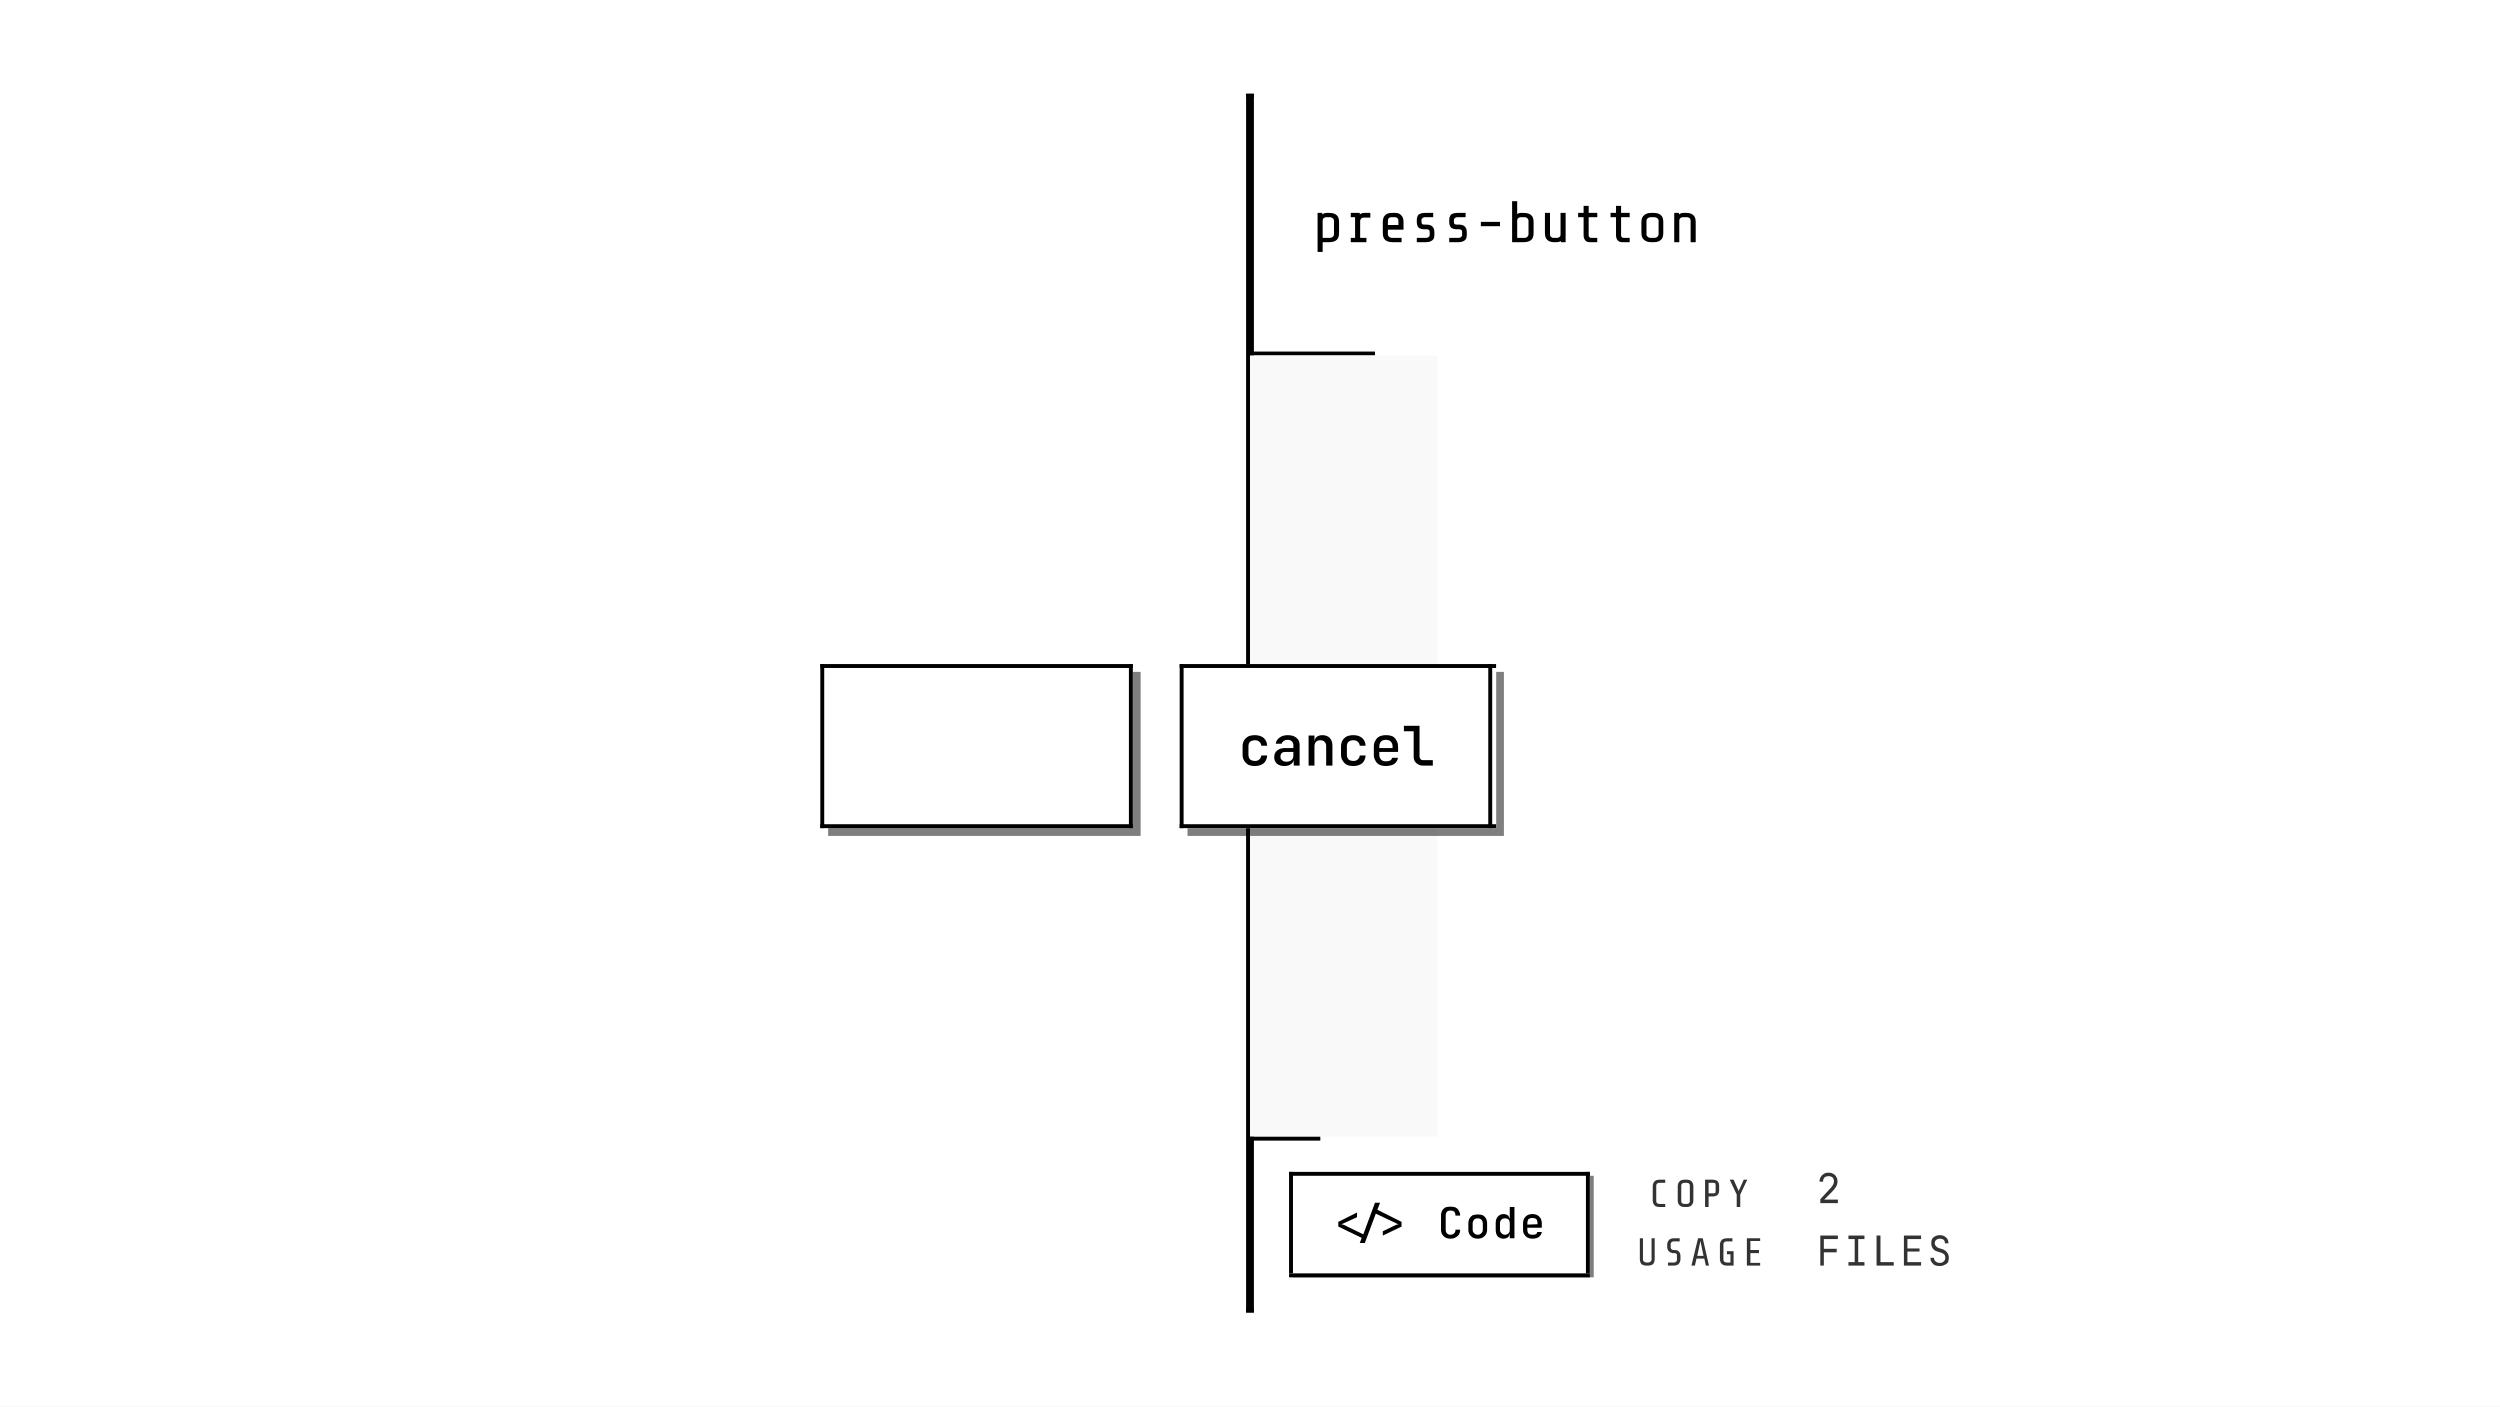
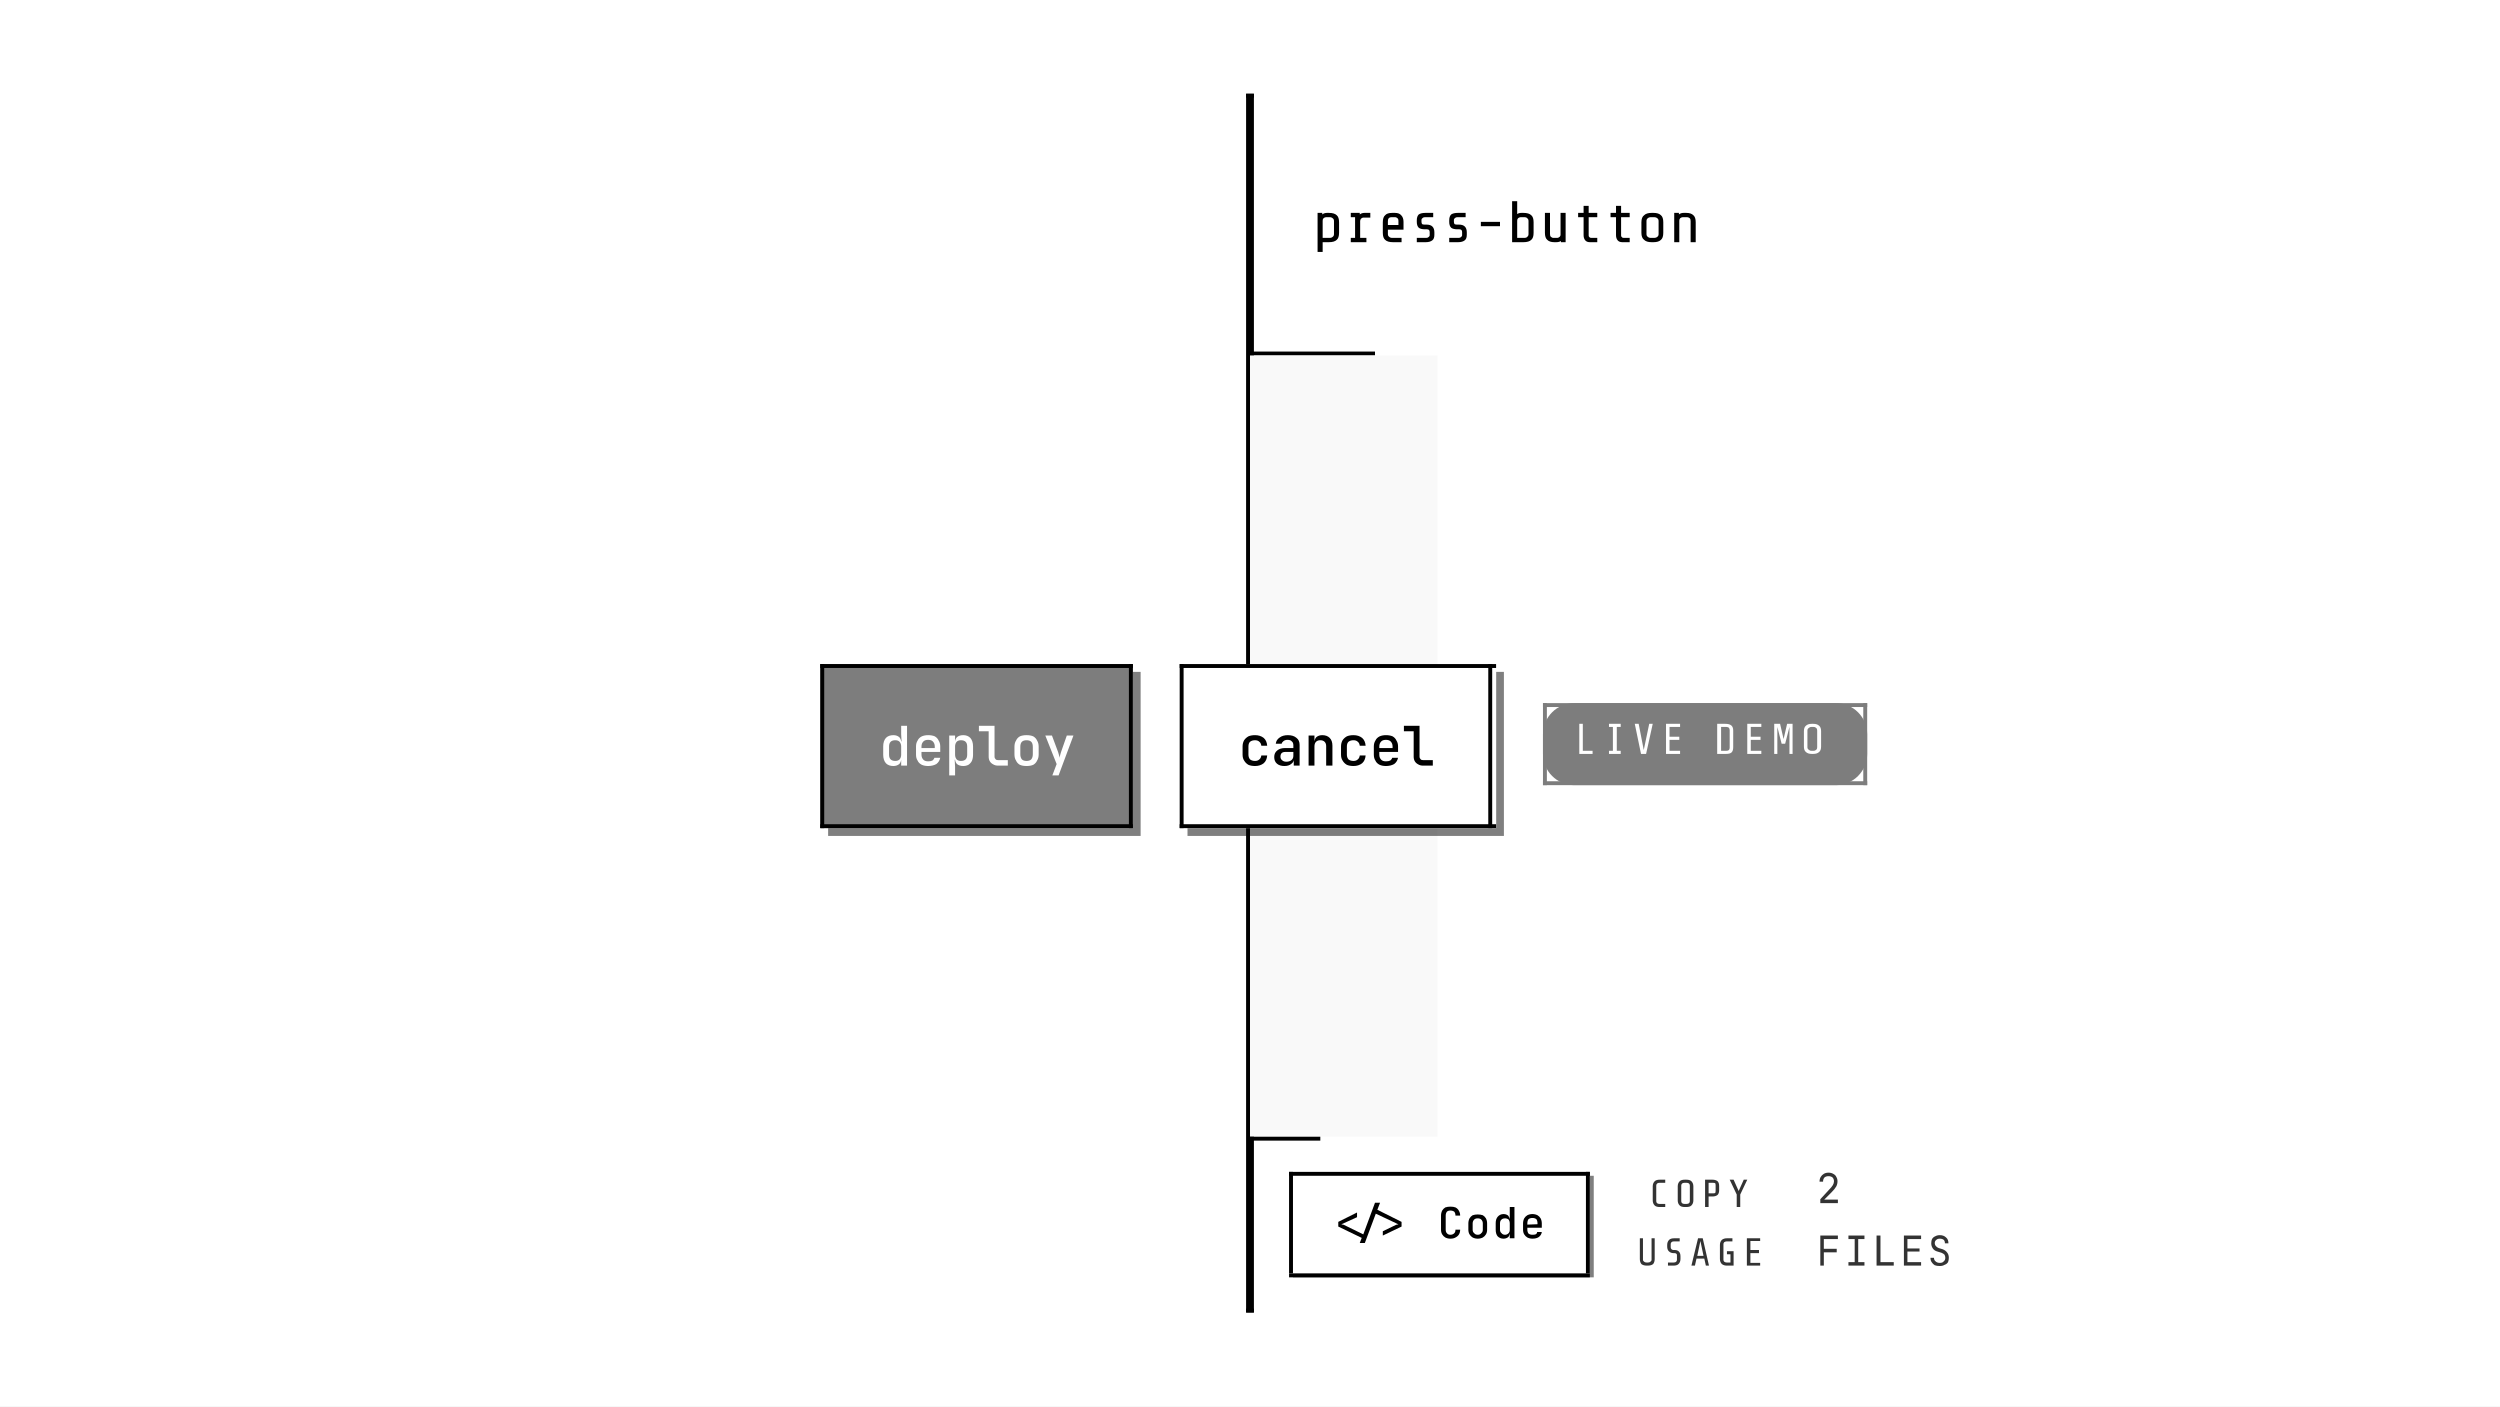
<svg xmlns="http://www.w3.org/2000/svg" width="640" height="360" viewBox="0 0 640 360">
  <mask id="satori_om-id">
    <rect x="0" y="0" width="640" height="360" fill="#fff" />
  </mask>
  <rect x="0" y="0" width="640" height="360" fill="rgba(255,255,255,1)" />
  <mask id="satori_om-id-0">
    <rect x="0" y="0" width="640" height="360" fill="#fff" />
  </mask>
  <mask id="satori_om-id-0-0">
    <rect x="0" y="0" width="640" height="360" fill="#fff" />
  </mask>
  <rect x="0" y="0" width="640" height="360" fill="rgba(255,255,255,1)" />
  <mask id="satori_om-id-0-1">
    <rect x="0" y="0" width="640" height="0" fill="#fff" />
  </mask>
  <rect x="0" y="0" width="640" height="0" fill="rgba(0,0,0,1)" />
  <mask id="satori_om-id-0-2">
    <rect x="640" y="0" width="0" height="360" fill="#fff" />
  </mask>
  <rect x="640" y="0" width="0" height="360" fill="rgba(0,0,0,1)" />
  <mask id="satori_om-id-0-3">
    <rect x="0" y="360" width="640" height="0" fill="#fff" />
  </mask>
  <rect x="0" y="360" width="640" height="0" fill="rgba(0,0,0,1)" />
  <mask id="satori_om-id-0-4">
    <rect x="0" y="0" width="0" height="360" fill="#fff" />
  </mask>
  <rect x="0" y="0" width="0" height="360" fill="rgba(0,0,0,1)" />
  <mask id="satori_om-id-1">
    <rect x="319" y="24" width="2" height="312" fill="#fff" />
  </mask>
  <mask id="satori_om-id-1-0">
    <rect x="319" y="24" width="2" height="312" fill="#fff" />
  </mask>
  <rect x="319" y="24" width="2" height="312" fill="rgba(255,255,255,1)" />
  <mask id="satori_om-id-1-1">
    <rect x="319" y="24" width="2" height="1" fill="#fff" />
  </mask>
  <rect x="319" y="24" width="2" height="1" fill="rgba(0,0,0,1)" />
  <mask id="satori_om-id-1-2">
    <rect x="320" y="24" width="1" height="312" fill="#fff" />
  </mask>
  <rect x="320" y="24" width="1" height="312" fill="rgba(0,0,0,1)" />
  <mask id="satori_om-id-1-3">
    <rect x="319" y="335" width="2" height="1" fill="#fff" />
  </mask>
  <rect x="319" y="335" width="2" height="1" fill="rgba(0,0,0,1)" />
  <mask id="satori_om-id-1-4">
    <rect x="319" y="24" width="1" height="312" fill="#fff" />
  </mask>
  <rect x="319" y="24" width="1" height="312" fill="rgba(0,0,0,1)" />
  <mask id="satori_om-id-2">
    <rect x="320" y="25" width="32" height="66" fill="#fff" />
  </mask>
  <mask id="satori_om-id-2-0">
    <rect x="320" y="25" width="32" height="0" fill="#fff" />
  </mask>
  <rect x="320" y="25" width="32" height="0" fill="rgba(0,0,0,1)" />
  <mask id="satori_om-id-2-1">
    <rect x="352" y="25" width="0" height="66" fill="#fff" />
  </mask>
  <rect x="352" y="25" width="0" height="66" fill="rgba(0,0,0,1)" />
  <mask id="satori_om-id-2-2">
    <rect x="320" y="90" width="32" height="1" fill="#fff" />
  </mask>
  <rect x="320" y="90" width="32" height="1" fill="rgba(0,0,0,1)" />
  <mask id="satori_om-id-2-3">
    <rect x="320" y="25" width="0" height="66" fill="#fff" />
  </mask>
  <rect x="320" y="25" width="0" height="66" fill="rgba(0,0,0,1)" />
  <mask id="satori_om-id-3">
    <rect x="336" y="39" width="50" height="36" fill="#fff" />
  </mask>
  <g>
    <path fill="rgba(0,0,0,1)" d="M337.3 54.5L338.5 54.5L338.5 54.9Q339.0 54.5 339.7 54.5L339.7 54.5L340.2 54.5Q341.6 54.5 342.2 55.1Q342.8 55.6 342.8 56.9L342.8 56.9L342.8 59.6Q342.8 60.9 342.2 61.4Q341.6 62 340.2 62L340.2 62L338.6 62L338.6 64.5L337.3 64.5L337.3 54.5ZM339.6 55.6Q339.1 55.6 338.8 55.9Q338.6 56.1 338.6 56.5L338.6 56.5L338.6 60.9L340.4 60.9Q340.9 60.9 341.2 60.6Q341.5 60.4 341.5 59.9L341.5 59.9L341.5 56.6Q341.5 56.1 341.2 55.9Q340.9 55.6 340.4 55.6L340.4 55.6L339.6 55.6ZM345.8 60.9L346.9 60.9L346.9 55.6L345.8 55.6L345.8 54.5L348.1 54.5L348.1 54.9Q348.6 54.5 349.3 54.5L349.3 54.5L350.8 54.5L350.8 55.7L349.1 55.7Q348.7 55.7 348.4 56.0Q348.2 56.3 348.2 56.6L348.2 56.6L348.2 60.9L349.8 60.9L349.8 62L345.8 62L345.8 60.9ZM356.6 62Q355.2 62 354.6 61.4Q354.0 60.9 354.0 59.6L354.0 59.6L354.0 56.9Q354.0 55.6 354.6 55.1Q355.1 54.5 356.4 54.5L356.4 54.5L357.1 54.5Q358.2 54.5 358.7 55.1Q359.3 55.7 359.3 56.8L359.3 56.8L359.3 58.8L355.3 58.8L355.3 59.9Q355.3 60.4 355.6 60.6Q355.9 60.9 356.4 60.9L356.4 60.9L358.8 60.9L358.8 62L356.6 62ZM358.0 57.6L358.0 56.5Q358.0 56.1 357.8 55.9Q357.5 55.6 357.1 55.6L357.1 55.6L356.3 55.6Q355.7 55.6 355.5 55.9Q355.3 56.1 355.3 56.6L355.3 56.6L355.3 57.6L358.0 57.6ZM367.2 60.1Q367.2 61.1 366.7 61.5Q366.1 62 365.0 62L365.0 62L362.7 62L362.7 60.9L365.1 60.9Q365.5 60.9 365.7 60.7Q366.0 60.5 366.0 60.2L366.0 60.2L366.0 59.4Q366.0 58.7 365.3 58.7L365.3 58.7L364.8 58.7Q363.7 58.7 363.2 58.3Q362.7 57.8 362.7 56.8L362.7 56.8L362.7 56.4Q362.7 55.4 363.2 54.9Q363.8 54.5 364.9 54.5L364.9 54.5L366.9 54.5L366.9 55.6L364.8 55.6Q364.4 55.6 364.2 55.8Q363.9 56.0 363.9 56.3L363.9 56.3L363.9 56.8Q363.9 57.2 364.1 57.4Q364.4 57.5 364.7 57.5L364.7 57.5L365.2 57.5Q366.2 57.5 366.7 58.0Q367.2 58.5 367.2 59.5L367.2 59.5L367.2 60.1ZM375.5 60.1Q375.5 61.1 375.0 61.5Q374.4 62 373.3 62L373.3 62L371.0 62L371.0 60.9L373.4 60.9Q373.8 60.9 374.0 60.7Q374.3 60.5 374.3 60.2L374.3 60.2L374.3 59.4Q374.3 58.7 373.6 58.7L373.6 58.7L373.1 58.7Q372.0 58.7 371.5 58.3Q371.0 57.8 371.0 56.8L371.0 56.8L371.0 56.4Q371.0 55.4 371.5 54.9Q372.1 54.5 373.2 54.5L373.2 54.5L375.2 54.5L375.2 55.6L373.1 55.6Q372.7 55.6 372.5 55.8Q372.2 56.0 372.2 56.3L372.2 56.3L372.2 56.8Q372.2 57.2 372.4 57.4Q372.7 57.5 373.0 57.5L373.0 57.5L373.5 57.5Q374.5 57.5 375.0 58.0Q375.5 58.5 375.5 59.5L375.5 59.5L375.5 60.1ZM379.1 56.8L384.0 56.8L384.0 57.9L379.1 57.9L379.1 56.8ZM392.6 59.6Q392.6 60.9 392.0 61.4Q391.4 62 390.0 62L390.0 62L387.1 62L387.1 51.5L388.4 51.5L388.4 54.8Q388.8 54.5 389.5 54.5L389.5 54.5L390.0 54.5Q391.4 54.5 392.0 55.1Q392.6 55.6 392.6 56.9L392.6 56.9L392.6 59.6ZM389.4 55.6Q388.9 55.6 388.6 55.9Q388.4 56.1 388.4 56.5L388.4 56.5L388.4 60.9L390.2 60.9Q390.8 60.9 391.0 60.6Q391.3 60.4 391.3 59.9L391.3 59.9L391.3 56.6Q391.3 56.1 391.0 55.9Q390.8 55.6 390.2 55.6L390.2 55.6L389.4 55.6ZM399.6 61.7Q399.1 62 398.4 62L398.4 62L397.9 62Q396.7 62 396.1 61.4Q395.5 60.9 395.5 59.6L395.5 59.6L395.5 54.5L396.8 54.5L396.8 59.9Q396.8 60.4 397.0 60.6Q397.3 60.9 397.7 60.9L397.7 60.9L398.6 60.9Q399.0 60.9 399.3 60.6Q399.5 60.4 399.5 60.1L399.5 60.1L399.5 54.5L400.8 54.5L400.8 62L399.6 62L399.6 61.7ZM407.0 62Q406.2 62 405.8 61.5Q405.4 61.0 405.4 60.2L405.4 60.2L405.4 55.6L404.0 55.6L404.0 54.5L405.4 54.5L405.4 52.7L406.7 52.7L406.7 54.5L408.9 54.5L408.9 55.6L406.7 55.6L406.7 60.3Q406.7 60.6 406.9 60.7Q407.0 60.9 407.4 60.9L407.4 60.9L408.9 60.9L408.9 62L407.0 62ZM415.3 62Q414.5 62 414.1 61.5Q413.7 61.0 413.7 60.2L413.7 60.2L413.7 55.6L412.3 55.6L412.3 54.5L413.7 54.5L413.7 52.7L415.0 52.7L415.0 54.5L417.2 54.5L417.2 55.6L415.0 55.6L415.0 60.3Q415.0 60.6 415.2 60.7Q415.3 60.9 415.7 60.9L415.7 60.9L417.2 60.9L417.2 62L415.3 62ZM425.8 59.6Q425.8 60.9 425.2 61.4Q424.6 62 423.3 62L423.3 62L422.8 62Q421.5 62 420.9 61.4Q420.2 60.9 420.2 59.6L420.2 59.6L420.2 56.9Q420.2 55.6 420.9 55.1Q421.5 54.5 422.8 54.5L422.8 54.5L423.3 54.5Q424.6 54.5 425.2 55.1Q425.8 55.6 425.8 56.9L425.8 56.9L425.8 59.6ZM424.6 56.6Q424.6 56.1 424.3 55.9Q424.0 55.6 423.4 55.6L423.4 55.6L422.6 55.6Q422.1 55.6 421.8 55.9Q421.5 56.1 421.5 56.6L421.5 56.6L421.5 59.9Q421.5 60.4 421.8 60.6Q422.1 60.9 422.6 60.9L422.6 60.9L423.4 60.9Q424.0 60.9 424.3 60.6Q424.6 60.4 424.6 59.9L424.6 59.9L424.6 56.6ZM428.6 54.5L429.8 54.5L429.8 54.9Q430.3 54.5 431.0 54.5L431.0 54.5L431.7 54.5Q432.9 54.5 433.5 55.1Q434.1 55.6 434.1 56.9L434.1 56.9L434.1 62L432.8 62L432.8 56.6Q432.8 56.1 432.6 55.9Q432.3 55.6 431.8 55.6L431.8 55.6L430.9 55.6Q430.4 55.6 430.1 55.9Q429.9 56.1 429.9 56.5L429.9 56.5L429.9 62L428.6 62L428.6 54.5Z " />
  </g>
  <mask id="satori_om-id-4">
    <rect x="320" y="91" width="48" height="200" fill="#fff" />
  </mask>
  <mask id="satori_om-id-4-0">
    <rect x="320" y="91" width="48" height="200" fill="#fff" />
  </mask>
  <rect x="320" y="91" width="48" height="200" fill="rgba(249,249,249,1)" />
  <mask id="satori_om-id-4-1">
    <rect x="320" y="91" width="48" height="0" fill="#fff" />
  </mask>
  <rect x="320" y="91" width="48" height="0" fill="rgba(0,0,0,1)" />
  <mask id="satori_om-id-4-2">
    <rect x="368" y="91" width="0" height="200" fill="#fff" />
  </mask>
  <rect x="368" y="91" width="0" height="200" fill="rgba(0,0,0,1)" />
  <mask id="satori_om-id-4-3">
    <rect x="320" y="291" width="48" height="0" fill="#fff" />
  </mask>
  <rect x="320" y="291" width="48" height="0" fill="rgba(0,0,0,1)" />
  <mask id="satori_om-id-4-4">
    <rect x="320" y="91" width="0" height="200" fill="#fff" />
  </mask>
  <rect x="320" y="91" width="0" height="200" fill="rgba(0,0,0,1)" />
  <mask id="satori_om-id-5">
    <rect x="210" y="170" width="80" height="42" fill="#fff" />
  </mask>
  <mask id="satori_ms-id-5-0-0" maskUnits="userSpaceOnUse">
    <rect x="0" y="0" width="640" height="360" fill="#fff" />
    <rect x="210" y="170" width="80" height="42" fill="#000" stroke-width="0" />
  </mask>
  <defs>
    <filter id="satori_s-id-5-0-0" x="0%" y="0%" width="100%" height="100%">
      <feGaussianBlur stdDeviation="0" result="b" />
      <feFlood flood-color="rgba(0,0,0,0.5)" in="SourceGraphic" result="f" />
      <feComposite in="f" in2="b" operator="in" />
    </filter>
  </defs>
  <g mask="url(#satori_ms-id-5-0-0)" filter="url(#satori_s-id-5-0-0)" opacity="1">
    <rect x="212" y="172" width="80" height="42" fill="#fff" stroke="#fff" stroke-width="0" />
  </g>
  <mask id="satori_om-id-5-0">
    <rect x="210" y="170" width="80" height="42" fill="#fff" />
  </mask>
+   <rect x="210" y="170" width="80" height="42" fill="rgba(125,125,125,1)" />
  <mask id="satori_om-id-5-1">
    <rect x="210" y="170" width="80" height="1" fill="#fff" />
  </mask>
  <rect x="210" y="170" width="80" height="1" fill="rgba(0,0,0,1)" />
  <mask id="satori_om-id-5-2">
    <rect x="289" y="170" width="1" height="42" fill="#fff" />
  </mask>
  <rect x="289" y="170" width="1" height="42" fill="rgba(0,0,0,1)" />
  <mask id="satori_om-id-5-3">
    <rect x="210" y="211" width="80" height="1" fill="#fff" />
  </mask>
  <rect x="210" y="211" width="80" height="1" fill="rgba(0,0,0,1)" />
  <mask id="satori_om-id-5-4">
    <rect x="210" y="170" width="1" height="42" fill="#fff" />
  </mask>
  <rect x="210" y="170" width="1" height="42" fill="rgba(0,0,0,1)" />
  <mask id="satori_om-id-6">
    <rect x="225" y="182" width="50" height="18" fill="#fff" />
  </mask>
  <g>
    <path fill="rgba(255,255,255,1)" d="M228.7 196.1L228.7 196.1Q227.5 196.1 226.8 195.4Q226.1 194.6 226.1 193.2L226.1 193.2L226.1 191.1Q226.1 189.7 226.8 188.9Q227.5 188.2 228.7 188.2L228.7 188.2Q229.6 188.2 230.2 188.7L230.2 188.7Q230.6 189.1 230.7 189.8L230.7 189.8L230.8 189.8L230.7 188.0L230.7 185.8L232.2 185.8L232.2 196L230.7 196L230.7 194.5L230.7 194.5Q230.6 195.2 230.2 195.6L230.2 195.6Q229.6 196.1 228.7 196.1ZM229.2 194.8L229.2 194.8Q229.9 194.8 230.3 194.4Q230.7 193.9 230.7 193.2L230.7 193.2L230.7 191.1Q230.7 190.4 230.3 189.9Q229.9 189.5 229.2 189.5L229.2 189.5Q228.4 189.5 228.0 189.9Q227.6 190.3 227.6 191.1L227.6 191.1L227.6 193.2Q227.6 194.0 228.0 194.4Q228.4 194.8 229.2 194.8ZM237.6 196.1L237.6 196.1Q236.7 196.1 236.0 195.8Q235.2 195.4 234.9 194.7Q234.5 194.1 234.5 193.2L234.5 193.2L234.5 191.1Q234.5 190.2 234.9 189.6Q235.2 188.9 236.0 188.5Q236.7 188.2 237.6 188.2L237.6 188.2Q238.6 188.2 239.3 188.5Q240.0 188.9 240.3 189.6Q240.7 190.2 240.7 191.1L240.7 191.1L240.7 192.5L235.9 192.5L235.9 193.2Q235.9 194.0 236.4 194.5Q236.8 194.9 237.6 194.9L237.6 194.9Q238.3 194.9 238.7 194.7Q239.1 194.4 239.2 194.0L239.2 194.0L240.7 194.0Q240.5 195.0 239.7 195.6Q238.8 196.1 237.6 196.1ZM235.9 191.5L239.3 191.5L239.3 191.1Q239.3 190.3 238.8 189.8Q238.4 189.4 237.6 189.4L237.6 189.4Q236.8 189.4 236.4 189.8Q235.9 190.3 235.9 191.1L235.9 191.1L235.9 191.5ZM244.5 198.5L243.0 198.5L243.0 188.3L244.5 188.3L244.5 189.8L244.5 189.8Q244.6 189.1 245.0 188.7L245.0 188.7Q245.6 188.2 246.6 188.2L246.6 188.2Q247.7 188.2 248.4 188.9Q249.1 189.7 249.1 191.1L249.1 191.1L249.1 193.2Q249.1 194.1 248.8 194.8Q248.5 195.4 247.9 195.8Q247.3 196.1 246.6 196.1L246.6 196.1Q245.6 196.1 245.0 195.6L245.0 195.6Q244.6 195.2 244.5 194.5L244.5 194.5L244.4 194.5L244.5 196.3L244.5 198.5ZM246.0 194.8L246.0 194.8Q246.8 194.8 247.2 194.4Q247.6 194.0 247.6 193.2L247.6 193.2L247.6 191.1Q247.6 190.3 247.2 189.9Q246.8 189.5 246.0 189.5L246.0 189.5Q245.3 189.5 244.9 189.9Q244.5 190.4 244.5 191.1L244.5 191.1L244.5 193.2Q244.5 193.9 244.9 194.4Q245.3 194.8 246.0 194.8ZM258.0 196L255.5 196Q254.8 196 254.3 195.7Q253.7 195.4 253.4 194.9Q253.1 194.4 253.1 193.7L253.1 193.7L253.1 187.2L250.6 187.2L250.6 185.8L254.6 185.8L254.6 193.7Q254.6 194.1 254.9 194.4Q255.1 194.6 255.6 194.6L255.6 194.6L258.0 194.6L258.0 196ZM262.8 196.1L262.8 196.1Q261.8 196.1 261.1 195.8Q260.4 195.4 260.1 194.7Q259.7 194.1 259.7 193.1L259.7 193.1L259.7 191.2Q259.7 190.2 260.1 189.6Q260.4 188.9 261.1 188.5Q261.8 188.2 262.8 188.2L262.8 188.2Q263.8 188.2 264.5 188.5Q265.2 188.9 265.5 189.6Q265.9 190.2 265.9 191.2L265.9 191.2L265.9 193.1Q265.9 194.1 265.5 194.7Q265.2 195.4 264.5 195.8Q263.8 196.1 262.8 196.1ZM262.8 194.8L262.8 194.8Q263.6 194.8 264.0 194.4Q264.4 193.9 264.4 193.1L264.4 193.1L264.4 191.2Q264.4 190.3 264.0 189.9Q263.6 189.5 262.8 189.5L262.8 189.5Q262.0 189.5 261.6 189.9Q261.2 190.3 261.2 191.2L261.2 191.2L261.2 193.1Q261.2 193.9 261.6 194.4Q262.0 194.8 262.8 194.8ZM271.0 198.5L269.4 198.5L270.5 195.6L267.6 188.3L269.3 188.3L270.9 192.6Q271.0 192.9 271.1 193.3Q271.2 193.7 271.3 194.0L271.3 194.0Q271.3 193.7 271.4 193.3Q271.5 192.9 271.6 192.6L271.6 192.6L273.1 188.3L274.8 188.3L271.0 198.5Z " />
  </g>
  <mask id="satori_om-id-7">
    <rect x="302" y="170" width="81" height="42" fill="#fff" />
  </mask>
  <mask id="satori_ms-id-7-0-0" maskUnits="userSpaceOnUse">
    <rect x="0" y="0" width="640" height="360" fill="#fff" />
    <rect x="302" y="170" width="81" height="42" fill="#000" stroke-width="0" />
  </mask>
  <defs>
    <filter id="satori_s-id-7-0-0" x="0%" y="0%" width="100%" height="100%">
      <feGaussianBlur stdDeviation="0" result="b" />
      <feFlood flood-color="rgba(0,0,0,0.5)" in="SourceGraphic" result="f" />
      <feComposite in="f" in2="b" operator="in" />
    </filter>
  </defs>
  <g mask="url(#satori_ms-id-7-0-0)" filter="url(#satori_s-id-7-0-0)" opacity="1">
    <rect x="304" y="172" width="81" height="42" fill="#fff" stroke="#fff" stroke-width="0" />
  </g>
  <mask id="satori_om-id-7-0">
    <rect x="302" y="170" width="81" height="42" fill="#fff" />
  </mask>
  <rect x="302" y="170" width="81" height="42" fill="rgba(255,255,255,1)" />
  <mask id="satori_om-id-7-1">
    <rect x="302" y="170" width="81" height="1" fill="#fff" />
  </mask>
  <rect x="302" y="170" width="81" height="1" fill="rgba(0,0,0,1)" />
  <mask id="satori_om-id-7-2">
    <rect x="381" y="170" width="1" height="42" fill="#fff" />
  </mask>
  <rect x="381" y="170" width="1" height="42" fill="rgba(0,0,0,1)" />
  <mask id="satori_om-id-7-3">
    <rect x="302" y="211" width="81" height="1" fill="#fff" />
  </mask>
  <rect x="302" y="211" width="81" height="1" fill="rgba(0,0,0,1)" />
  <mask id="satori_om-id-7-4">
    <rect x="302" y="170" width="1" height="42" fill="#fff" />
  </mask>
  <rect x="302" y="170" width="1" height="42" fill="rgba(0,0,0,1)" />
  <mask id="satori_om-id-8">
    <rect x="317" y="182" width="51" height="18" fill="#fff" />
  </mask>
  <g>
    <path fill="rgba(0,0,0,1)" d="M321.3 196.1L321.3 196.1Q320.3 196.1 319.6 195.8Q318.9 195.4 318.5 194.7Q318.1 194.1 318.1 193.2L318.1 193.2L318.1 191.1Q318.1 190.2 318.5 189.5Q318.9 188.9 319.6 188.5Q320.3 188.2 321.3 188.2L321.3 188.2Q322.6 188.2 323.5 188.9Q324.3 189.6 324.4 190.9L324.4 190.9L322.9 190.9Q322.8 190.2 322.4 189.9Q322.0 189.5 321.3 189.5L321.3 189.5Q320.5 189.5 320.0 189.9Q319.6 190.3 319.6 191.1L319.6 191.1L319.6 193.2Q319.6 193.9 320.0 194.4Q320.5 194.8 321.3 194.8L321.3 194.8Q322.0 194.8 322.4 194.4Q322.8 194.1 322.9 193.4L322.9 193.4L324.4 193.4Q324.3 194.7 323.5 195.4Q322.6 196.1 321.3 196.1ZM328.8 196.1L328.8 196.1Q327.6 196.1 326.9 195.5Q326.2 194.9 326.2 193.8L326.2 193.8Q326.2 192.7 327.0 192.1Q327.7 191.5 329.0 191.5L329.0 191.5L331.1 191.5L331.1 190.8Q331.1 190.1 330.7 189.8Q330.4 189.4 329.6 189.4L329.6 189.4Q329.0 189.4 328.6 189.7Q328.2 190.0 328.1 190.4L328.1 190.4L326.6 190.4Q326.7 189.4 327.6 188.8Q328.4 188.2 329.7 188.2L329.7 188.2Q331.1 188.2 331.9 188.9Q332.7 189.5 332.7 190.7L332.7 190.7L332.7 196L331.2 196L331.2 194.6L331.2 194.6Q331.1 195.2 330.5 195.6L330.5 195.6Q329.9 196.1 328.8 196.1ZM329.3 195.0L329.3 195.0Q330.1 195.0 330.6 194.6Q331.1 194.2 331.1 193.5L331.1 193.5L331.1 192.5L329.0 192.5Q328.4 192.5 328.1 192.8Q327.8 193.1 327.8 193.7L327.8 193.7Q327.8 194.3 328.2 194.6Q328.6 195.0 329.3 195.0ZM336.5 196L335.0 196L335.0 188.3L336.5 188.3L336.5 189.8L336.5 189.8Q336.6 189.1 337.0 188.7L337.0 188.7Q337.6 188.2 338.5 188.2L338.5 188.2Q339.7 188.2 340.4 188.9Q341.1 189.6 341.1 190.9L341.1 190.9L341.1 196L339.5 196L339.5 191.0Q339.5 190.3 339.1 189.9Q338.7 189.5 338.0 189.5L338.0 189.5Q337.3 189.5 336.9 189.9Q336.5 190.3 336.5 191.1L336.5 191.1L336.5 196ZM346.5 196.1L346.5 196.1Q345.5 196.1 344.8 195.8Q344.1 195.4 343.7 194.7Q343.3 194.1 343.3 193.2L343.3 193.2L343.3 191.1Q343.3 190.2 343.7 189.5Q344.1 188.9 344.8 188.5Q345.5 188.2 346.5 188.2L346.5 188.2Q347.8 188.2 348.7 188.9Q349.5 189.6 349.6 190.9L349.6 190.9L348.1 190.9Q348.0 190.2 347.6 189.9Q347.2 189.5 346.5 189.5L346.5 189.5Q345.7 189.5 345.2 189.9Q344.8 190.3 344.8 191.1L344.8 191.1L344.8 193.2Q344.8 193.9 345.2 194.4Q345.7 194.8 346.5 194.8L346.5 194.8Q347.2 194.8 347.6 194.4Q348.0 194.1 348.1 193.4L348.1 193.4L349.6 193.4Q349.5 194.7 348.7 195.4Q347.8 196.1 346.5 196.1ZM354.8 196.1L354.8 196.1Q353.9 196.1 353.2 195.8Q352.4 195.4 352.1 194.7Q351.7 194.1 351.7 193.2L351.7 193.2L351.7 191.1Q351.7 190.2 352.1 189.6Q352.4 188.9 353.2 188.5Q353.9 188.2 354.8 188.2L354.8 188.2Q355.8 188.2 356.5 188.5Q357.2 188.9 357.5 189.6Q357.9 190.2 357.9 191.1L357.9 191.1L357.9 192.5L353.1 192.5L353.1 193.2Q353.1 194.0 353.6 194.5Q354.0 194.9 354.8 194.9L354.8 194.9Q355.5 194.9 355.9 194.7Q356.3 194.4 356.4 194.0L356.4 194.0L357.9 194.0Q357.7 195.0 356.9 195.6Q356.0 196.1 354.8 196.1ZM353.1 191.5L356.5 191.5L356.5 191.1Q356.5 190.3 356.0 189.8Q355.6 189.4 354.8 189.4L354.8 189.4Q354.0 189.4 353.6 189.8Q353.1 190.3 353.1 191.1L353.1 191.1L353.1 191.5ZM366.8 196L364.3 196Q363.6 196 363.1 195.7Q362.5 195.4 362.2 194.9Q361.9 194.4 361.9 193.7L361.9 193.7L361.9 187.2L359.4 187.2L359.4 185.8L363.4 185.8L363.4 193.7Q363.4 194.1 363.7 194.4Q363.9 194.6 364.4 194.6L364.4 194.6L366.8 194.6L366.8 196Z " />
  </g>
  <mask id="satori_om-id-9">
+     <rect x="395" y="180" width="83" height="21" fill="#fff" />
+   </mask>
+   <mask id="satori_om-id-9-0">
+     <rect x="395" y="180" width="83" height="21" fill="#fff" />
+   </mask>
+   <path x="395" y="180" width="83" height="21" fill="rgba(125,125,125,1)" d="M403,180 h67 a8,8 0 0 1 8,8 v5 a8,8 0 0 1 -8,8 h-67 a8,8 0 0 1 -8,-8 v-5 a8,8 0 0 1 8,-8" />
+   <mask id="satori_om-id-9-1">
+     <rect x="395" y="180" width="83" height="1" fill="#fff" />
+   </mask>
+   <rect x="395" y="180" width="83" height="1" fill="rgba(125,125,125,1)" />
+   <mask id="satori_om-id-9-2">
+     <rect x="477" y="180" width="1" height="21" fill="#fff" />
+   </mask>
+   <rect x="477" y="180" width="1" height="21" fill="rgba(125,125,125,1)" />
+   <mask id="satori_om-id-9-3">
+     <rect x="395" y="200" width="83" height="1" fill="#fff" />
+   </mask>
+   <rect x="395" y="200" width="83" height="1" fill="rgba(125,125,125,1)" />
+   <mask id="satori_om-id-9-4">
+     <rect x="395" y="180" width="1" height="21" fill="#fff" />
+   </mask>
+   <rect x="395" y="180" width="1" height="21" fill="rgba(125,125,125,1)" />
+   <mask id="satori_om-id-10">
    <rect x="403" y="183" width="67" height="13" fill="#fff" />
  </mask>
  <g>
    <path fill="rgba(255,255,255,1)" d="M404.3 185.3L405.2 185.3L405.2 192.2L407.7 192.2L407.7 193L404.3 193L404.3 185.3ZM411.9 192.2L412.9 192.2L412.9 186.1L411.9 186.1L411.9 185.3L414.9 185.3L414.9 186.1L413.9 186.1L413.9 192.2L414.9 192.2L414.9 193L411.9 193L411.9 192.2ZM420.1 193L418.5 185.3L419.5 185.3L420.8 192.0L422.2 185.3L423.1 185.3L421.4 193L420.1 193ZM426.5 185.3L430.1 185.3L430.1 186.1L427.4 186.1L427.4 188.6L429.9 188.6L429.9 189.4L427.4 189.4L427.4 192.2L430.1 192.2L430.1 193L426.5 193L426.5 185.3Z M443.7 191.3Q443.7 192.2 443.3 192.6Q442.9 193 441.9 193L441.9 193L439.6 193L439.6 185.3L441.7 185.3Q442.7 185.3 443.2 185.7Q443.7 186.1 443.7 187.0L443.7 187.0L443.7 191.3ZM442.8 186.9Q442.8 186.6 442.6 186.3Q442.3 186.1 442.0 186.1L442.0 186.1L440.6 186.1L440.6 192.2L442.0 192.2Q442.4 192.2 442.6 192.0Q442.8 191.8 442.8 191.4L442.8 191.4L442.8 186.9ZM447.3 185.3L450.9 185.3L450.9 186.1L448.2 186.1L448.2 188.6L450.7 188.6L450.7 189.4L448.2 189.4L448.2 192.2L450.9 192.2L450.9 193L447.3 193L447.3 185.3ZM458.1 186.1L457.0 190.4L456.1 190.4L455.0 186.1L455.0 193L454.2 193L454.2 185.3L455.7 185.3L456.6 189.2L457.5 185.3L458.9 185.3L458.9 193L458.1 193L458.1 186.1ZM466.2 191.1Q466.2 192.1 465.7 192.5Q465.2 193 464.2 193L464.2 193L463.8 193Q462.8 193 462.3 192.5Q461.8 192.1 461.8 191.1L461.8 191.1L461.8 187.2Q461.8 186.2 462.3 185.8Q462.8 185.3 463.8 185.3L463.8 185.3L464.2 185.3Q465.2 185.3 465.7 185.8Q466.2 186.2 466.2 187.2L466.2 187.2L466.2 191.1ZM465.2 187.0Q465.2 186.6 465.0 186.4Q464.7 186.1 464.3 186.1L464.3 186.1L463.7 186.1Q463.3 186.1 463 186.4Q462.7 186.6 462.7 187.0L462.7 187.0L462.7 191.3Q462.7 191.7 463 191.9Q463.3 192.2 463.7 192.2L463.7 192.2L464.3 192.2Q464.7 192.2 465.0 191.9Q465.2 191.7 465.2 191.3L465.2 191.3L465.2 187.0Z " />
  </g>
-   <mask id="satori_om-id-10">
+   <mask id="satori_om-id-11">
    <rect x="320" y="291" width="18" height="43" fill="#fff" />
  </mask>
-   <mask id="satori_om-id-10-0">
+   <mask id="satori_om-id-11-0">
    <rect x="320" y="291" width="18" height="1" fill="#fff" />
  </mask>
  <rect x="320" y="291" width="18" height="1" fill="rgba(0,0,0,1)" />
-   <mask id="satori_om-id-10-1">
+   <mask id="satori_om-id-11-1">
    <rect x="338" y="291" width="0" height="43" fill="#fff" />
  </mask>
  <rect x="338" y="291" width="0" height="43" fill="rgba(0,0,0,1)" />
-   <mask id="satori_om-id-10-2">
+   <mask id="satori_om-id-11-2">
    <rect x="320" y="335" width="18" height="0" fill="#fff" />
  </mask>
  <rect x="320" y="335" width="18" height="0" fill="rgba(0,0,0,1)" />
-   <mask id="satori_om-id-10-3">
+   <mask id="satori_om-id-11-3">
    <rect x="320" y="291" width="0" height="43" fill="#fff" />
  </mask>
  <rect x="320" y="291" width="0" height="43" fill="rgba(0,0,0,1)" />
-   <mask id="satori_om-id-11">
+   <mask id="satori_om-id-12">
    <rect x="330" y="300" width="77" height="26" fill="#fff" />
  </mask>
-   <mask id="satori_ms-id-11-0-0" maskUnits="userSpaceOnUse">
+   <mask id="satori_ms-id-12-0-0" maskUnits="userSpaceOnUse">
    <rect x="0" y="0" width="640" height="360" fill="#fff" />
    <rect x="330" y="300" width="77" height="26" fill="#000" stroke-width="0" />
  </mask>
  <defs>
-     <filter id="satori_s-id-11-0-0" x="0%" y="0%" width="100%" height="100%">
+     <filter id="satori_s-id-12-0-0" x="0%" y="0%" width="100%" height="100%">
      <feGaussianBlur stdDeviation="0" result="b" />
      <feFlood flood-color="rgba(0,0,0,0.5)" in="SourceGraphic" result="f" />
      <feComposite in="f" in2="b" operator="in" />
    </filter>
  </defs>
-   <g mask="url(#satori_ms-id-11-0-0)" filter="url(#satori_s-id-11-0-0)" opacity="1">
+   <g mask="url(#satori_ms-id-12-0-0)" filter="url(#satori_s-id-12-0-0)" opacity="1">
    <rect x="331" y="301" width="77" height="26" fill="#fff" stroke="#fff" stroke-width="0" />
  </g>
-   <mask id="satori_om-id-11-0">
+   <mask id="satori_om-id-12-0">
    <rect x="330" y="300" width="77" height="26" fill="#fff" />
  </mask>
  <rect x="330" y="300" width="77" height="26" fill="rgba(255,255,255,1)" />
-   <mask id="satori_om-id-11-1">
+   <mask id="satori_om-id-12-1">
    <rect x="330" y="300" width="77" height="1" fill="#fff" />
  </mask>
  <rect x="330" y="300" width="77" height="1" fill="rgba(0,0,0,1)" />
-   <mask id="satori_om-id-11-2">
+   <mask id="satori_om-id-12-2">
    <rect x="406" y="300" width="1" height="26" fill="#fff" />
  </mask>
  <rect x="406" y="300" width="1" height="26" fill="rgba(0,0,0,1)" />
-   <mask id="satori_om-id-11-3">
+   <mask id="satori_om-id-12-3">
    <rect x="330" y="326" width="77" height="1" fill="#fff" />
  </mask>
  <rect x="330" y="326" width="77" height="1" fill="rgba(0,0,0,1)" />
-   <mask id="satori_om-id-11-4">
+   <mask id="satori_om-id-12-4">
    <rect x="330" y="300" width="1" height="26" fill="#fff" />
  </mask>
  <rect x="330" y="300" width="1" height="26" fill="rgba(0,0,0,1)" />
-   <mask id="satori_om-id-12">
+   <mask id="satori_om-id-13">
    <rect x="340" y="306" width="21" height="14" fill="#fff" />
  </mask>
  <g>
    <path fill="rgba(0,0,0,1)" d="M349.4 318.2L348.1 318.2L348.6 316.9L342.6 314.0L342.6 312.8L347.4 310.4L347.4 311.6L344.1 313.1Q343.9 313.2 343.7 313.3Q343.5 313.3 343.4 313.4L343.4 313.4Q343.5 313.4 343.7 313.5Q343.9 313.5 344.1 313.6L344.1 313.6L349.0 316.0L352.0 307.9L353.3 307.9L352.6 309.7L358.8 312.8L358.8 314.0L354.0 316.3L354.0 315.2L357.3 313.6Q357.5 313.5 357.7 313.5Q357.9 313.4 358.0 313.4L358.0 313.4Q357.9 313.4 357.7 313.3Q357.5 313.2 357.3 313.1L357.3 313.1L352.2 310.7L349.4 318.2Z " />
  </g>
-   <mask id="satori_om-id-13">
+   <mask id="satori_om-id-14">
    <rect x="368" y="306" width="28" height="14" fill="#fff" />
  </mask>
  <g>
    <path fill="rgba(0,0,0,1)" d="M371.3 317.1L371.3 317.1Q370.6 317.1 370.0 316.8Q369.5 316.5 369.2 316.0Q368.9 315.5 368.9 314.8L368.9 314.8L368.9 311.2Q368.9 310.5 369.2 309.9Q369.5 309.4 370.0 309.1Q370.6 308.9 371.3 308.9L371.3 308.9Q372.1 308.9 372.6 309.1Q373.2 309.4 373.5 310.0Q373.8 310.5 373.8 311.2L373.8 311.2L372.6 311.2Q372.6 310.6 372.3 310.2Q371.9 309.9 371.3 309.9L371.3 309.9Q370.7 309.9 370.4 310.2Q370.1 310.6 370.1 311.2L370.1 311.2L370.1 314.8Q370.1 315.4 370.4 315.7Q370.7 316.1 371.3 316.1L371.3 316.1Q371.9 316.1 372.3 315.7Q372.6 315.4 372.6 314.8L372.6 314.8L373.8 314.8Q373.8 315.5 373.5 316.0Q373.2 316.5 372.6 316.8Q372.1 317.1 371.3 317.1ZM378.3 317.1L378.3 317.1Q377.6 317.1 377.0 316.8Q376.5 316.5 376.2 316.0Q375.9 315.5 375.9 314.8L375.9 314.8L375.9 313.2Q375.9 312.5 376.2 311.9Q376.5 311.4 377.0 311.1Q377.6 310.9 378.3 310.9L378.3 310.9Q379.0 310.9 379.6 311.1Q380.1 311.4 380.4 311.9Q380.7 312.5 380.7 313.2L380.7 313.2L380.7 314.8Q380.7 315.5 380.4 316.0Q380.1 316.5 379.6 316.8Q379.0 317.1 378.3 317.1ZM378.3 316.1L378.3 316.1Q378.9 316.1 379.2 315.7Q379.6 315.4 379.6 314.8L379.6 314.8L379.6 313.2Q379.6 312.6 379.2 312.2Q378.9 311.9 378.3 311.9L378.3 311.9Q377.7 311.9 377.4 312.2Q377.0 312.6 377.0 313.2L377.0 313.2L377.0 314.8Q377.0 315.4 377.4 315.7Q377.7 316.1 378.3 316.1ZM384.9 317.1L384.9 317.1Q384.0 317.1 383.4 316.5Q382.9 315.9 382.9 314.8L382.9 314.8L382.9 313.1Q382.9 312.1 383.4 311.5Q384.0 310.8 384.9 310.8L384.9 310.8Q385.6 310.8 386.1 311.2L386.1 311.2Q386.4 311.6 386.5 312.1L386.5 312.1L386.5 312.1L386.5 310.7L386.5 309.0L387.7 309.0L387.7 317L386.5 317L386.5 315.8L386.5 315.8Q386.4 316.4 386.1 316.7L386.1 316.7Q385.6 317.1 384.9 317.1ZM385.3 316.1L385.3 316.1Q385.8 316.1 386.2 315.7Q386.5 315.4 386.5 314.8L386.5 314.8L386.5 313.2Q386.5 312.6 386.2 312.2Q385.8 311.9 385.3 311.9L385.3 311.9Q384.7 311.9 384.4 312.2Q384.0 312.5 384.0 313.2L384.0 313.2L384.0 314.8Q384.0 315.4 384.4 315.7Q384.7 316.1 385.3 316.1ZM392.3 317.1L392.3 317.1Q391.6 317.1 391.0 316.8Q390.5 316.5 390.2 316.0Q389.9 315.5 389.9 314.8L389.9 314.8L389.9 313.2Q389.9 312.5 390.2 311.9Q390.5 311.4 391.0 311.1Q391.6 310.8 392.3 310.8L392.3 310.8Q393.0 310.8 393.6 311.1Q394.1 311.4 394.4 311.9Q394.7 312.5 394.7 313.2L394.7 313.2L394.7 314.3L391.0 314.3L391.0 314.8Q391.0 315.4 391.3 315.8Q391.7 316.1 392.3 316.1L392.3 316.1Q392.8 316.1 393.1 316.0Q393.5 315.8 393.5 315.4L393.5 315.4L394.7 315.4Q394.6 316.2 393.9 316.7Q393.3 317.1 392.3 317.1ZM391.0 313.5L393.6 313.4L393.6 313.2Q393.6 312.5 393.3 312.1Q392.9 311.8 392.3 311.8L392.3 311.8Q391.7 311.8 391.3 312.1Q391.0 312.5 391.0 313.2L391.0 313.2L391.0 313.5Z " />
  </g>
-   <mask id="satori_om-id-14">
+   <mask id="satori_om-id-15">
    <rect x="422" y="300" width="27" height="11" fill="#fff" />
  </mask>
  <g>
    <path fill="rgba(51,51,51,1)" d="M424.9 309Q424.0 309 423.6 308.6Q423.1 308.1 423.1 307.3L423.1 307.3L423.1 303.7Q423.1 302.9 423.6 302.4Q424.0 302 424.9 302L424.9 302L426.3 302L426.3 302.8L424.8 302.8Q424.4 302.8 424.2 303.0Q424.0 303.2 424.0 303.5L424.0 303.5L424.0 307.5Q424.0 307.8 424.2 308.0Q424.4 308.2 424.8 308.2L424.8 308.2L426.3 308.2L426.3 309L424.9 309ZM433.5 307.3Q433.5 308.1 433.0 308.6Q432.6 309 431.7 309L431.7 309L431.3 309Q430.4 309 430.0 308.6Q429.5 308.1 429.5 307.3L429.5 307.3L429.5 303.7Q429.5 302.9 430.0 302.4Q430.4 302 431.3 302L431.3 302L431.7 302Q432.6 302 433.0 302.4Q433.5 302.9 433.5 303.7L433.5 303.7L433.5 307.3ZM432.6 303.5Q432.6 303.2 432.4 303.0Q432.2 302.8 431.8 302.8L431.8 302.8L431.2 302.8Q430.8 302.8 430.6 303.0Q430.4 303.2 430.4 303.5L430.4 303.5L430.4 307.5Q430.4 307.8 430.6 308.0Q430.8 308.2 431.2 308.2L431.2 308.2L431.8 308.2Q432.2 308.2 432.4 308.0Q432.6 307.8 432.6 307.5L432.6 307.5L432.6 303.5ZM440.1 304.7Q440.1 305.5 439.7 305.9Q439.2 306.3 438.4 306.3L438.4 306.3L437.4 306.3L437.4 309L436.5 309L436.5 302L438.4 302Q439.2 302 439.7 302.4Q440.1 302.8 440.1 303.6L440.1 303.6L440.1 304.7ZM439.2 303.5Q439.2 303.1 439.1 302.9Q438.9 302.8 438.5 302.8L438.5 302.8L437.4 302.8L437.4 305.5L438.5 305.5Q438.9 305.5 439.1 305.4Q439.2 305.2 439.2 304.8L439.2 304.8L439.2 303.5ZM445.5 309L444.6 309L444.6 305.8L442.8 302L443.8 302L445.1 304.9L446.4 302L447.3 302L445.5 305.8L445.5 309Z " />
  </g>
-   <mask id="satori_om-id-15">
+   <mask id="satori_om-id-16">
    <rect x="419" y="315" width="34" height="11" fill="#fff" />
  </mask>
  <g>
    <path fill="rgba(51,51,51,1)" d="M423.6 322.3Q423.6 323.1 423.2 323.6Q422.7 324 421.8 324L421.8 324L421.6 324Q420.7 324 420.2 323.6Q419.8 323.1 419.8 322.3L419.8 322.3L419.8 317L420.6 317L420.6 322.5Q420.6 322.8 420.9 323.0Q421.1 323.2 421.5 323.2L421.5 323.2L421.9 323.2Q422.3 323.2 422.5 323.0Q422.8 322.8 422.8 322.5L422.8 322.5L422.8 317L423.6 317L423.6 322.3ZM430.2 322.3Q430.2 323.1 429.7 323.6Q429.3 324 428.4 324L428.4 324L427.0 324L427.0 323.2L428.5 323.2Q428.9 323.2 429.1 323.0Q429.3 322.8 429.3 322.5L429.3 322.5L429.3 321.4Q429.3 321.1 429.2 321.0Q429.0 320.8 428.7 320.8L428.7 320.8L428.4 320.8Q427.7 320.8 427.2 320.3Q426.8 319.9 426.8 319.1L426.8 319.1L426.8 318.7Q426.8 317.9 427.3 317.4Q427.7 317 428.6 317L428.6 317L430.0 317L430.0 317.8L428.5 317.8Q428.1 317.8 427.9 318.0Q427.7 318.2 427.7 318.5L427.7 318.5L427.7 319.3Q427.7 319.6 427.9 319.8Q428.1 320.0 428.4 320.0L428.4 320.0L428.7 320.0Q429.4 320.0 429.8 320.4Q430.2 320.8 430.2 321.6L430.2 321.6L430.2 322.3ZM436.3 322.2L434.3 322.2L433.9 324L433.0 324L434.7 317L435.9 317L437.5 324L436.7 324L436.3 322.2ZM434.5 321.5L436.1 321.5L435.3 317.7L434.5 321.5ZM442.1 324Q441.3 324 440.8 323.6Q440.3 323.1 440.3 322.3L440.3 322.3L440.3 318.7Q440.3 317.9 440.8 317.4Q441.3 317 442.1 317L442.1 317L443.5 317L443.5 317.8L442.0 317.8Q441.7 317.8 441.4 318.0Q441.2 318.2 441.2 318.5L441.2 318.5L441.2 322.5Q441.2 322.8 441.4 323.0Q441.7 323.2 442.0 323.2L442.0 323.2L443.0 323.2L443.0 321.1L442.1 321.1L442.1 320.3L443.8 320.3L443.8 324L442.1 324ZM447.2 317L450.6 317L450.6 317.7L448.1 317.7L448.1 320.0L450.3 320.0L450.3 320.8L448.1 320.8L448.1 323.3L450.6 323.3L450.6 324L447.2 324L447.2 317Z " />
  </g>
-   <mask id="satori_om-id-16">
+   <mask id="satori_om-id-17">
    <rect x="465" y="297" width="7" height="14" fill="#fff" />
  </mask>
  <g>
    <path fill="rgba(51,51,51,1)" d="M470.5 308L466.0 308L466.0 307.0L468.3 304.5Q468.9 303.9 469.2 303.4Q469.5 302.9 469.5 302.4L469.5 302.4Q469.5 301.8 469.1 301.4Q468.7 301.1 468.1 301.1L468.1 301.1Q467.5 301.1 467.1 301.4Q466.7 301.8 466.7 302.5L466.7 302.5L465.8 302.5Q465.8 301.8 466.1 301.3Q466.4 300.8 466.9 300.5Q467.4 300.2 468.1 300.2L468.1 300.2Q468.8 300.2 469.3 300.5Q469.9 300.8 470.1 301.3Q470.4 301.8 470.4 302.4L470.4 302.4Q470.4 303.1 470.1 303.7Q469.7 304.4 468.9 305.2L468.9 305.2L467.0 307.1L470.5 307.1L470.5 308Z " />
  </g>
-   <mask id="satori_om-id-17">
+   <mask id="satori_om-id-18">
    <rect x="465" y="313" width="35" height="14" fill="#fff" />
  </mask>
  <g>
    <path fill="rgba(51,51,51,1)" d="M466.9 324L466.0 324L466.0 316.3L470.5 316.3L470.5 317.2L466.9 317.2L466.9 319.7L470.2 319.7L470.2 320.6L466.9 320.6L466.9 324ZM477.3 324L473.2 324L473.2 323.1L474.8 323.1L474.8 317.2L473.2 317.2L473.2 316.3L477.3 316.3L477.3 317.2L475.7 317.2L475.7 323.1L477.3 323.1L477.3 324ZM484.8 324L480.4 324L480.4 316.3L481.4 316.3L481.4 323.1L484.8 323.1L484.8 324ZM491.8 324L487.4 324L487.4 316.3L491.8 316.3L491.8 317.2L488.3 317.2L488.3 319.6L491.4 319.6L491.4 320.4L488.3 320.4L488.3 323.1L491.8 323.1L491.8 324ZM496.6 324.1L496.6 324.1Q495.8 324.1 495.3 323.9Q494.8 323.6 494.5 323.1Q494.2 322.7 494.2 322.0L494.2 322.0L495.1 322.0Q495.1 322.6 495.5 322.9Q495.9 323.3 496.6 323.3L496.6 323.3Q497.3 323.3 497.6 322.9Q498.0 322.6 498.0 322.0L498.0 322.0Q498.0 321.6 497.8 321.2Q497.5 320.9 497.0 320.7L497.0 320.7L496.0 320.4Q495.2 320.2 494.8 319.6Q494.4 319.0 494.4 318.3L494.4 318.3Q494.4 317.6 494.6 317.2Q494.9 316.7 495.4 316.5Q495.9 316.2 496.6 316.2L496.6 316.2Q497.6 316.2 498.2 316.8Q498.8 317.3 498.8 318.3L498.8 318.3L497.9 318.3Q497.9 317.7 497.6 317.4Q497.2 317.1 496.6 317.1L496.6 317.1Q496.0 317.1 495.7 317.4Q495.3 317.7 495.3 318.2L495.3 318.2Q495.3 318.7 495.6 319.0Q495.8 319.3 496.3 319.5L496.3 319.5L497.3 319.8Q498.1 320.1 498.5 320.7Q498.9 321.2 498.9 322.0L498.9 322.0Q498.9 322.6 498.7 323.1Q498.4 323.6 497.8 323.8Q497.3 324.1 496.6 324.1Z " />
  </g>
-   <mask id="satori_om-id-18">
+   <mask id="satori_om-id-19">
    <rect x="320" y="334" width="0" height="1" fill="#fff" />
  </mask>
-   <mask id="satori_om-id-18-0">
+   <mask id="satori_om-id-19-0">
    <rect x="320" y="334" width="0" height="1" fill="#fff" />
  </mask>
  <rect x="320" y="334" width="0" height="1" fill="rgba(0,0,0,1)" />
-   <mask id="satori_om-id-18-1">
+   <mask id="satori_om-id-19-1">
    <rect x="320" y="334" width="0" height="1" fill="#fff" />
  </mask>
  <rect x="320" y="334" width="0" height="1" fill="rgba(0,0,0,1)" />
-   <mask id="satori_om-id-18-2">
+   <mask id="satori_om-id-19-2">
    <rect x="320" y="335" width="0" height="0" fill="#fff" />
  </mask>
  <rect x="320" y="335" width="0" height="0" fill="rgba(0,0,0,1)" />
-   <mask id="satori_om-id-18-3">
+   <mask id="satori_om-id-19-3">
    <rect x="320" y="334" width="0" height="1" fill="#fff" />
  </mask>
  <rect x="320" y="334" width="0" height="1" fill="rgba(0,0,0,1)" />
</svg>
